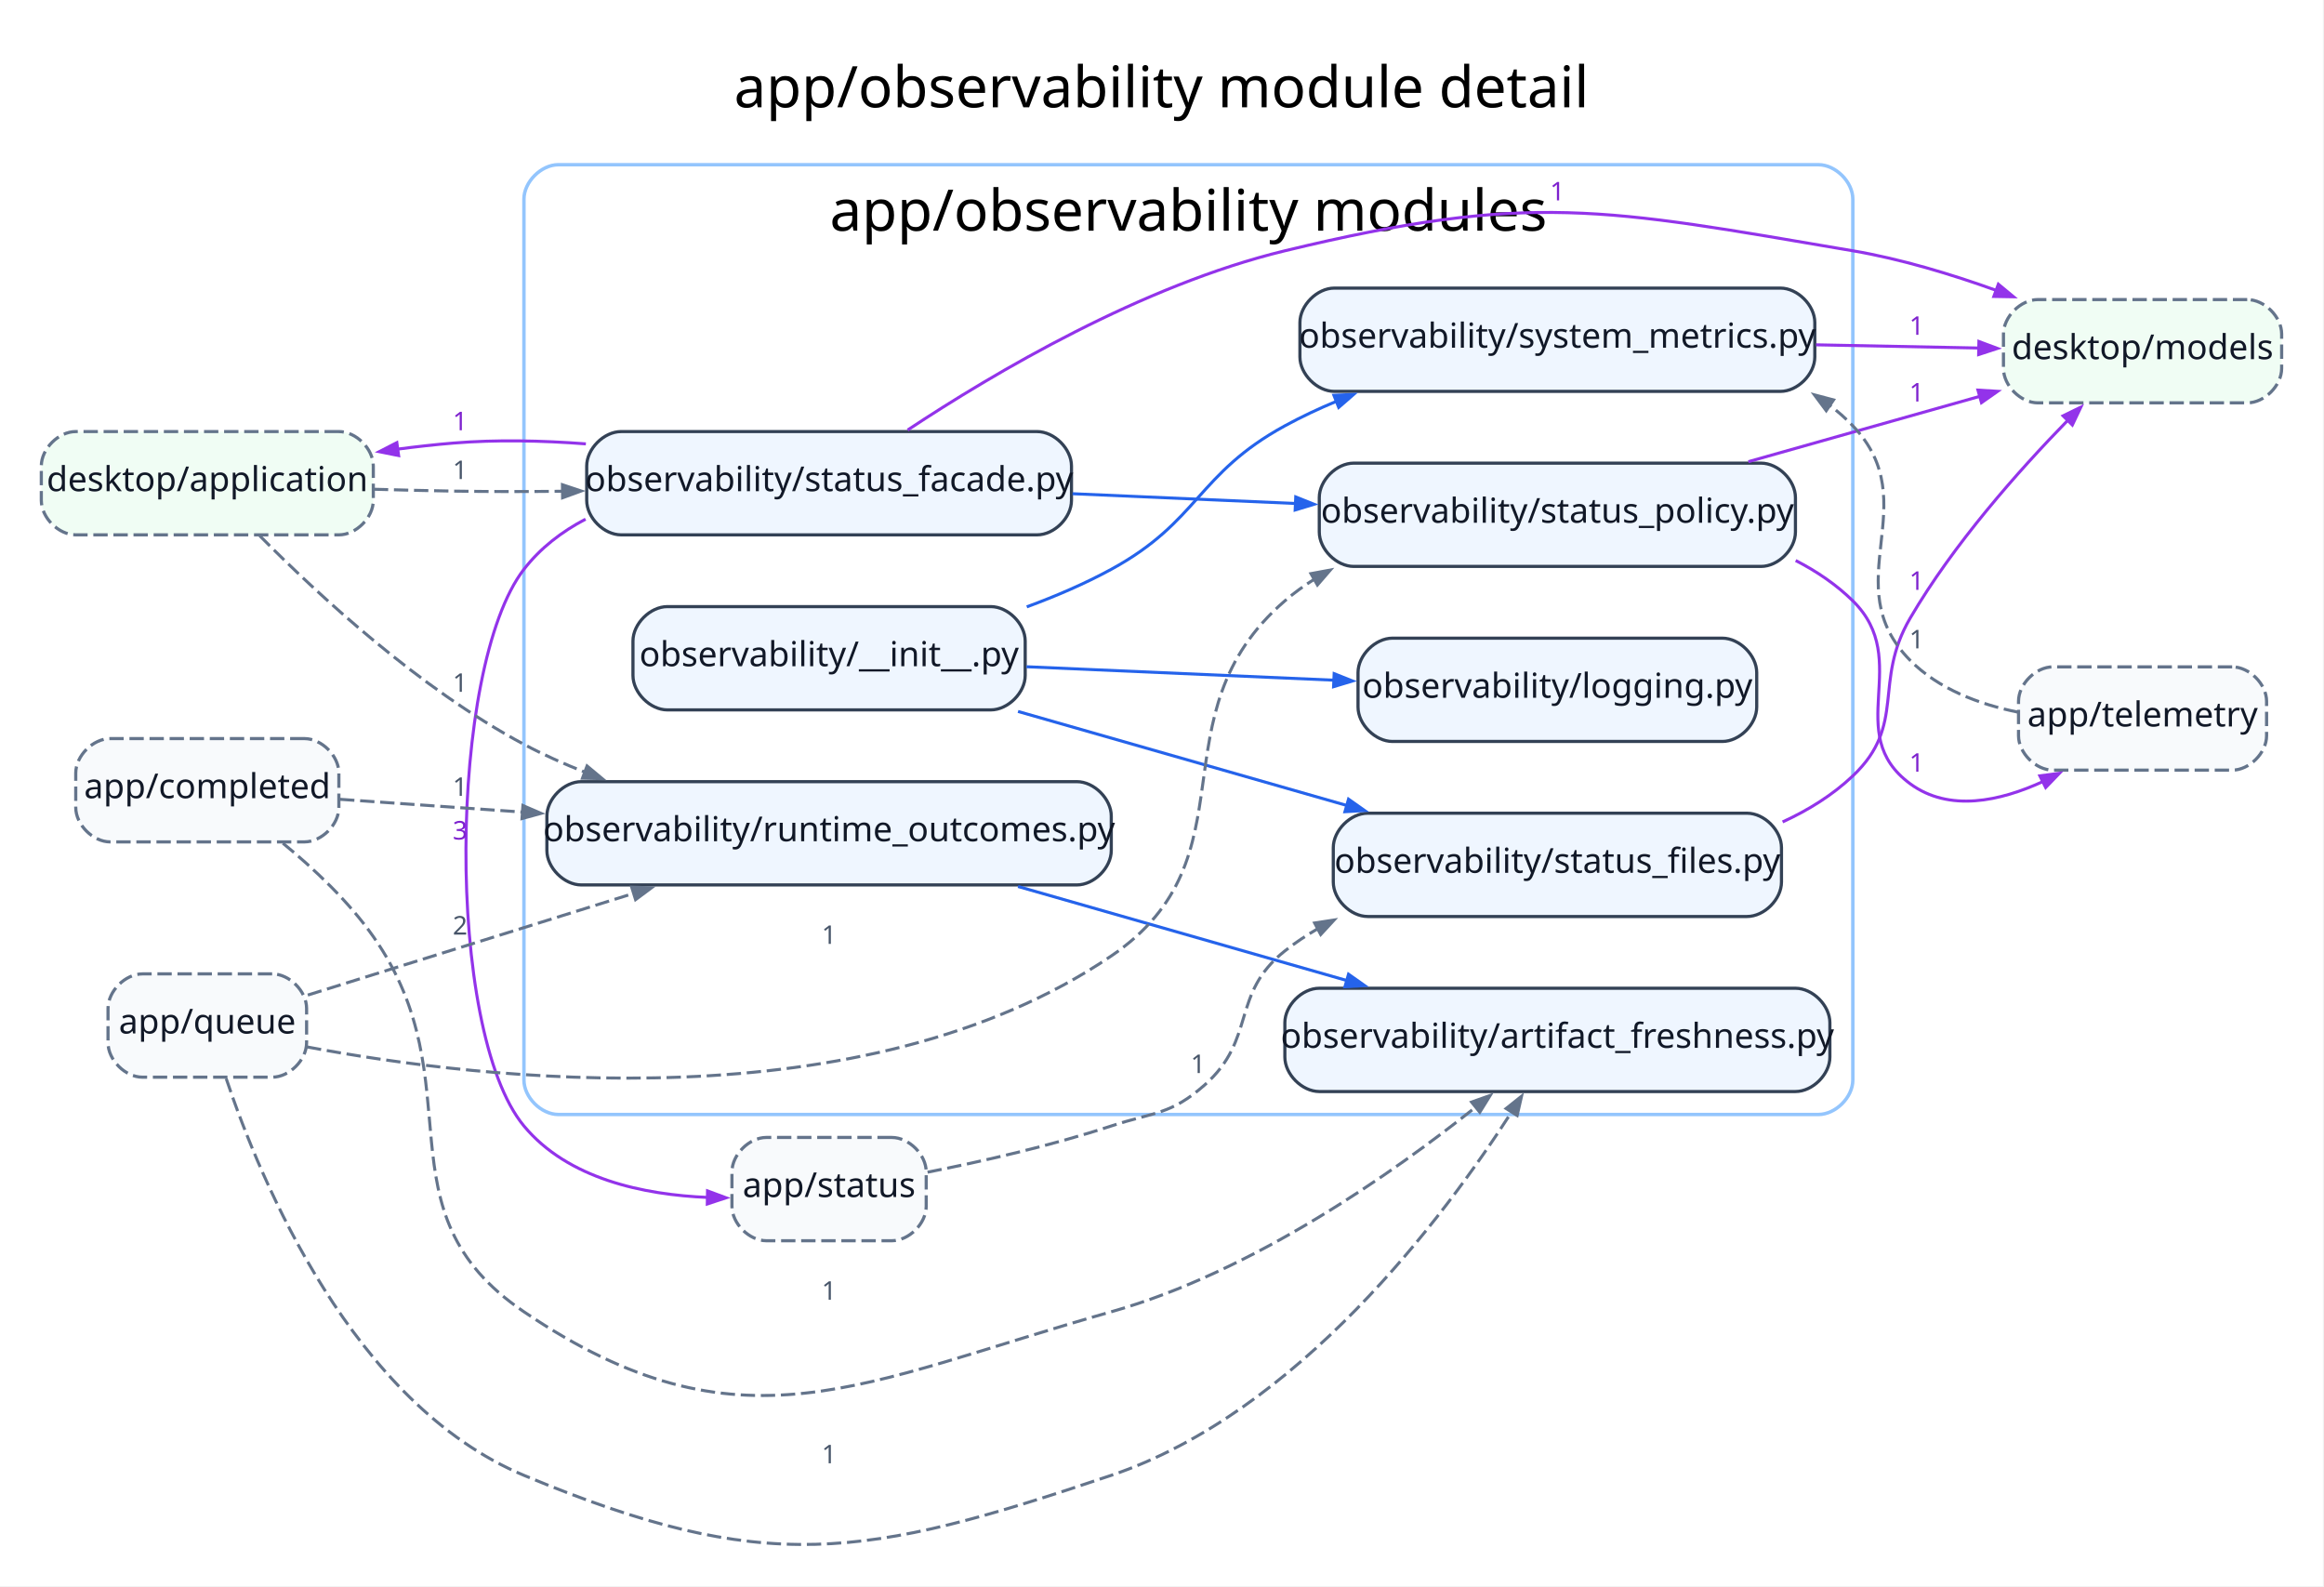
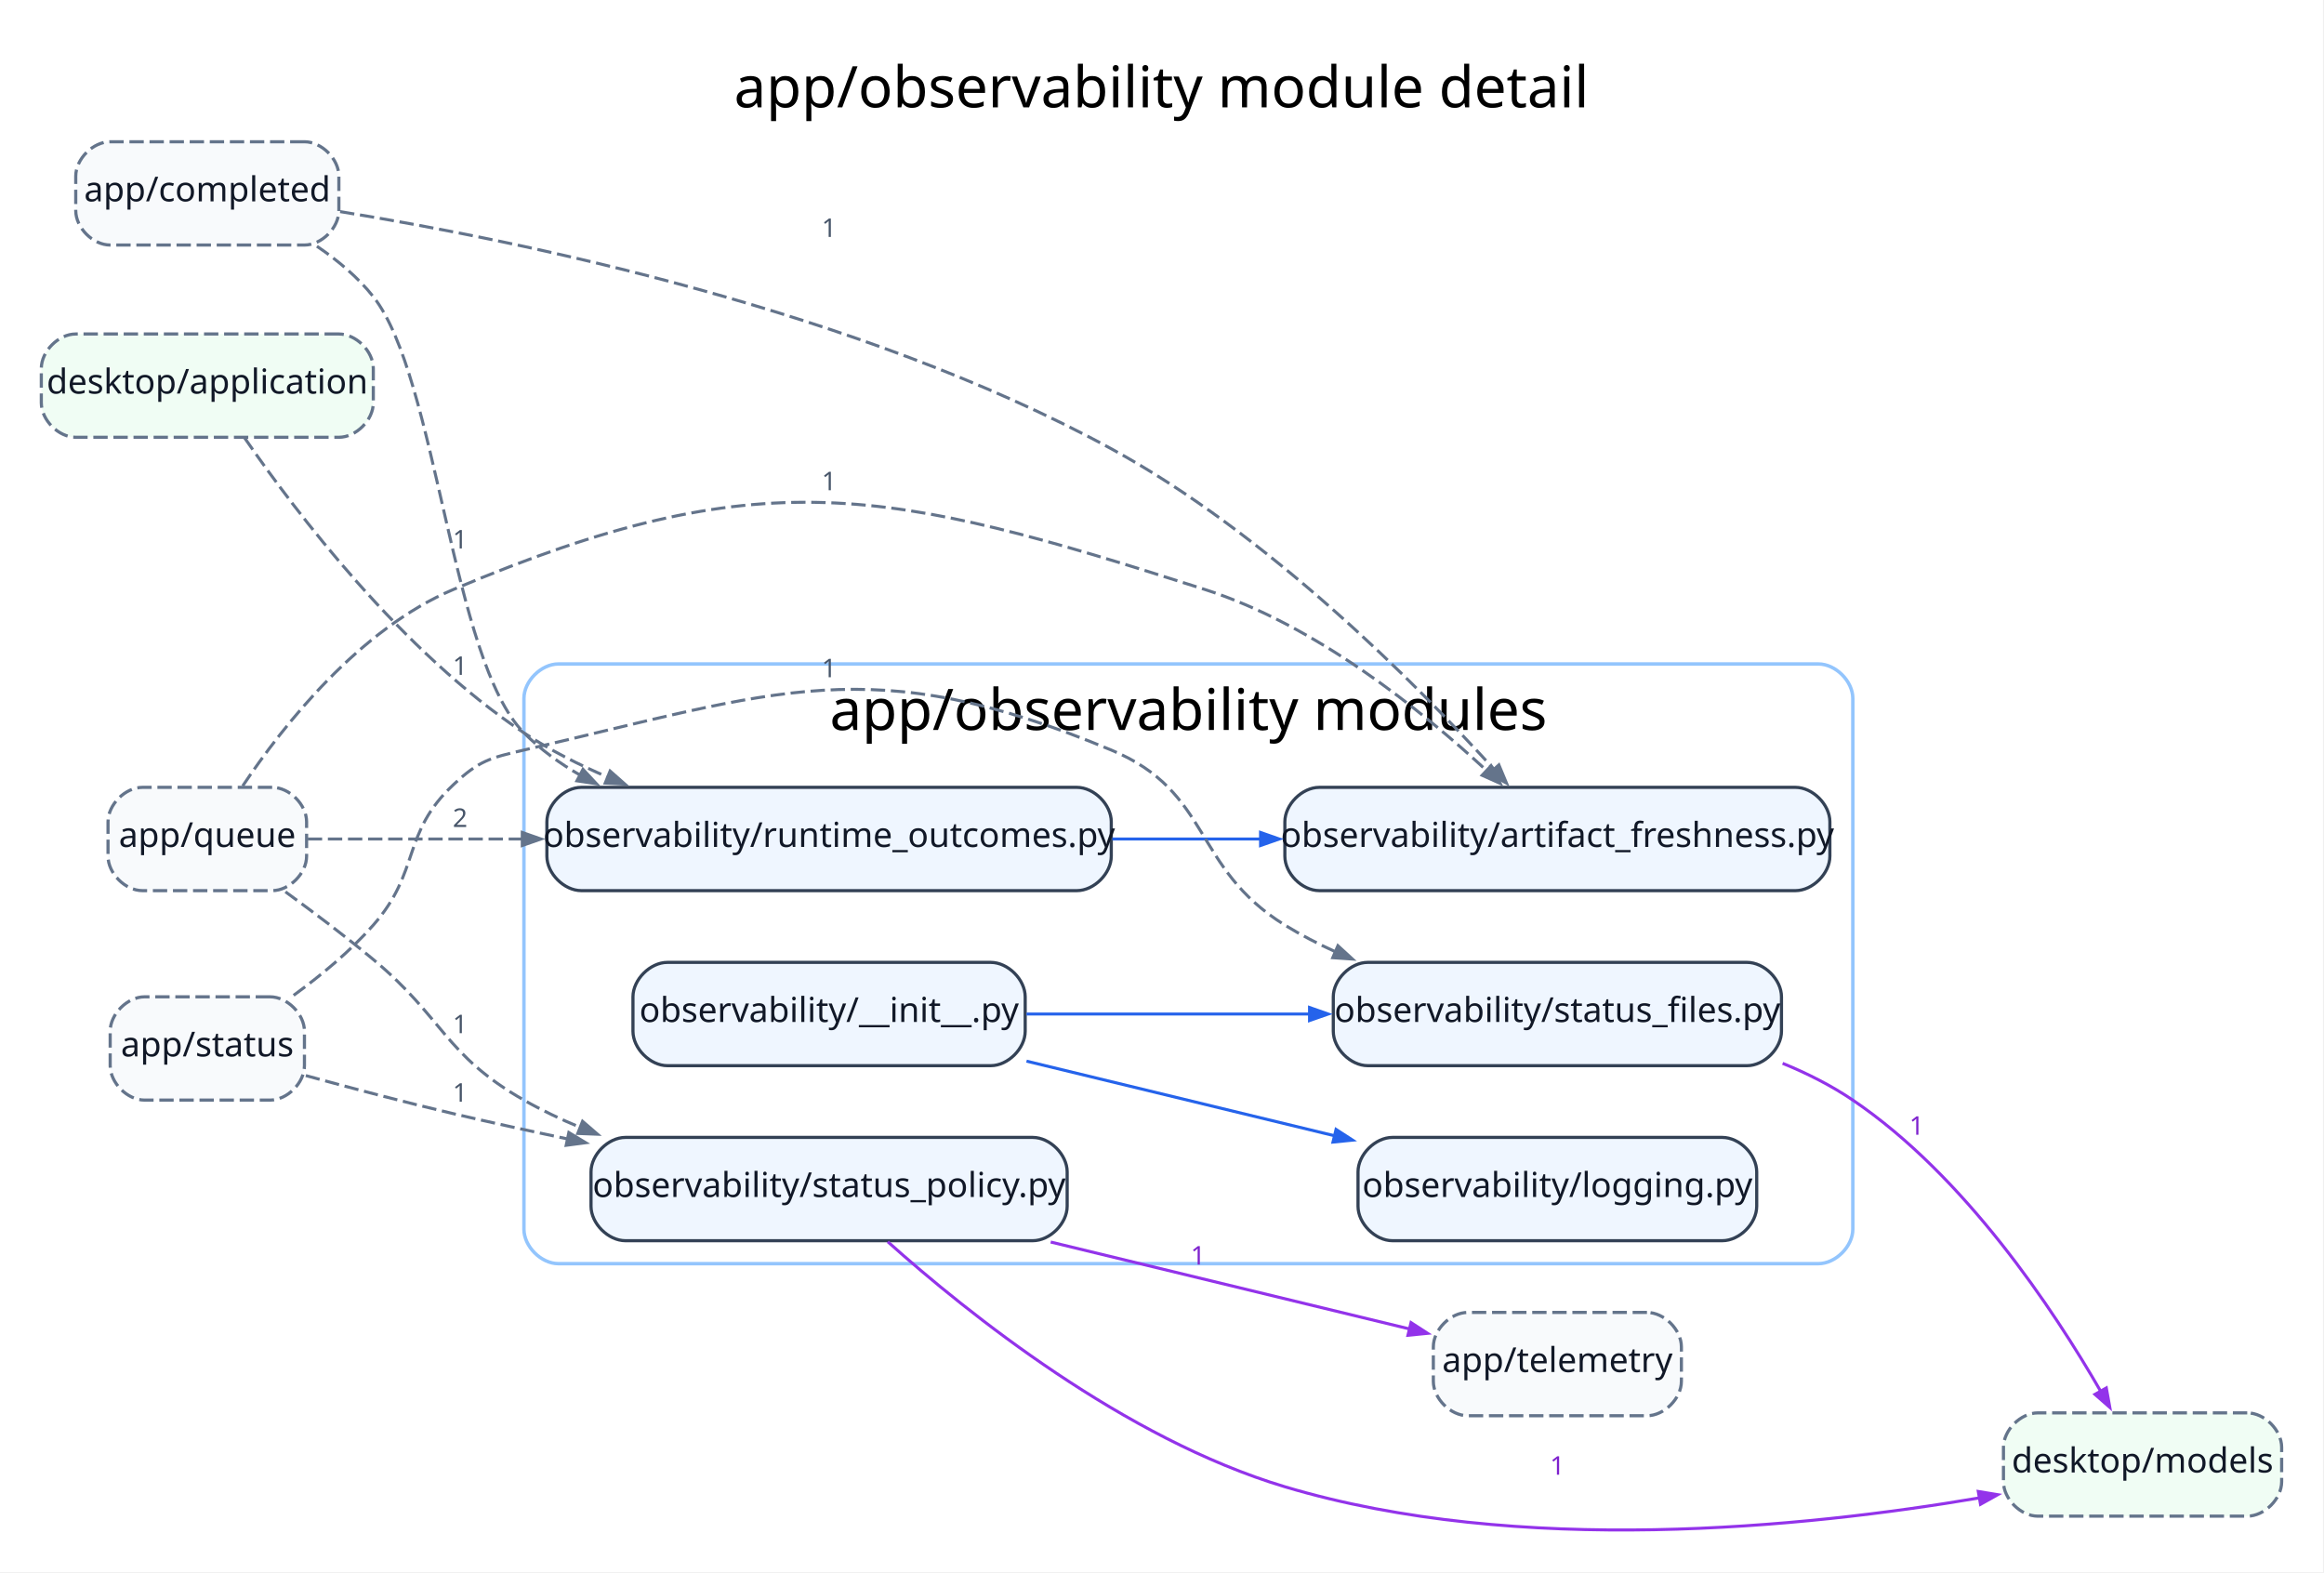
- <svg xmlns="http://www.w3.org/2000/svg" width="810pt" height="553pt" viewBox="0.00 0.00 810.00 553.00">
-   <g id="graph0" class="graph" transform="scale(1 1) rotate(0) translate(14.4 538.38)">
-     <polygon fill="white" stroke="none" points="-14.4,14.4 -14.4,-538.38 795.24,-538.38 795.24,14.4 -14.4,14.4" />
-     <text xml:space="preserve" text-anchor="middle" x="390.42" y="-500.98" font-family="Segoe UI" font-size="20.00">app/observability module detail</text>
+ <svg xmlns="http://www.w3.org/2000/svg" width="810pt" height="548pt" viewBox="0.00 0.00 810.00 548.00">
+   <g id="graph0" class="graph" transform="scale(1 1) rotate(0) translate(14.4 533.51)">
+     <polygon fill="white" stroke="none" points="-14.4,14.4 -14.4,-533.51 795.24,-533.51 795.24,14.4 -14.4,14.4" />
+     <text xml:space="preserve" text-anchor="middle" x="390.42" y="-496.11" font-family="Segoe UI" font-size="20.00">app/observability module detail</text>
    <g id="clust1" class="cluster">
-       <path fill="white" stroke="#93c5fd" stroke-width="1.2" d="M180.21,-149.98C180.21,-149.98 619.38,-149.98 619.38,-149.98 625.38,-149.98 631.38,-155.98 631.38,-161.98 631.38,-161.98 631.38,-468.98 631.38,-468.98 631.38,-474.98 625.38,-480.98 619.38,-480.98 619.38,-480.98 180.21,-480.98 180.21,-480.98 174.21,-480.98 168.21,-474.98 168.21,-468.98 168.21,-468.98 168.21,-161.98 168.21,-161.98 168.21,-155.98 174.21,-149.98 180.21,-149.98" />
-       <text xml:space="preserve" text-anchor="middle" x="399.8" y="-457.98" font-family="Segoe UI" font-size="20.00">app/observability modules</text>
+       <path fill="white" stroke="#93c5fd" stroke-width="1.2" d="M180.21,-93.11C180.21,-93.11 619.38,-93.11 619.38,-93.11 625.38,-93.11 631.38,-99.11 631.38,-105.11 631.38,-105.11 631.38,-290.11 631.38,-290.11 631.38,-296.11 625.38,-302.11 619.38,-302.11 619.38,-302.11 180.21,-302.11 180.21,-302.11 174.21,-302.11 168.21,-296.11 168.21,-290.11 168.21,-290.11 168.21,-105.11 168.21,-105.11 168.21,-99.11 174.21,-93.11 180.21,-93.11" />
+       <text xml:space="preserve" text-anchor="middle" x="399.8" y="-279.11" font-family="Segoe UI" font-size="20.00">app/observability modules</text>
    </g>
    <g id="node1" class="node">
-       <path fill="#eff6ff" stroke="#334155" stroke-width="1.1" d="M330.92,-326.98C330.92,-326.98 218.21,-326.98 218.21,-326.98 212.21,-326.98 206.21,-320.98 206.21,-314.98 206.21,-314.98 206.21,-302.98 206.21,-302.98 206.21,-296.98 212.21,-290.98 218.21,-290.98 218.21,-290.98 330.92,-290.98 330.92,-290.98 336.92,-290.98 342.92,-296.98 342.92,-302.98 342.92,-302.98 342.92,-314.98 342.92,-314.98 342.92,-320.98 336.92,-326.98 330.92,-326.98" />
-       <text xml:space="preserve" text-anchor="middle" x="274.57" y="-306.21" font-family="Segoe UI" font-size="12.00" fill="#111827">observability/__init__.py</text>
+       <path fill="#eff6ff" stroke="#334155" stroke-width="1.1" d="M330.92,-198.11C330.92,-198.11 218.21,-198.11 218.21,-198.11 212.21,-198.11 206.21,-192.11 206.21,-186.11 206.21,-186.11 206.21,-174.11 206.21,-174.11 206.21,-168.11 212.21,-162.11 218.21,-162.11 218.21,-162.11 330.92,-162.11 330.92,-162.11 336.92,-162.11 342.92,-168.11 342.92,-174.11 342.92,-174.11 342.92,-186.11 342.92,-186.11 342.92,-192.11 336.92,-198.11 330.92,-198.11" />
+       <text xml:space="preserve" text-anchor="middle" x="274.57" y="-177.34" font-family="Segoe UI" font-size="12.00" fill="#111827">observability/__init__.py</text>
    </g>
    <g id="node3" class="node">
-       <path fill="#eff6ff" stroke="#334155" stroke-width="1.1" d="M585.88,-315.98C585.88,-315.98 470.92,-315.98 470.92,-315.98 464.92,-315.98 458.92,-309.98 458.92,-303.98 458.92,-303.98 458.92,-291.98 458.92,-291.98 458.92,-285.98 464.92,-279.98 470.92,-279.98 470.92,-279.98 585.88,-279.98 585.88,-279.98 591.88,-279.98 597.88,-285.98 597.88,-291.98 597.88,-291.98 597.88,-303.98 597.88,-303.98 597.88,-309.98 591.88,-315.98 585.88,-315.98" />
-       <text xml:space="preserve" text-anchor="middle" x="528.4" y="-295.21" font-family="Segoe UI" font-size="12.00" fill="#111827">observability/logging.py</text>
+       <path fill="#eff6ff" stroke="#334155" stroke-width="1.1" d="M585.88,-137.11C585.88,-137.11 470.92,-137.11 470.92,-137.11 464.92,-137.11 458.92,-131.11 458.92,-125.11 458.92,-125.11 458.92,-113.11 458.92,-113.11 458.92,-107.11 464.92,-101.11 470.92,-101.11 470.92,-101.11 585.88,-101.11 585.88,-101.11 591.88,-101.11 597.88,-107.11 597.88,-113.11 597.88,-113.11 597.88,-125.11 597.88,-125.11 597.88,-131.11 591.88,-137.11 585.88,-137.11" />
+       <text xml:space="preserve" text-anchor="middle" x="528.4" y="-116.34" font-family="Segoe UI" font-size="12.00" fill="#111827">observability/logging.py</text>
    </g>
    <g id="edge1" class="edge">
-       <path fill="none" stroke="#2563eb" stroke-width="1.05" d="M343.38,-306.02C376.57,-304.57 416.64,-302.82 450.91,-301.32" />
-       <polygon fill="#2563eb" stroke="#2563eb" stroke-width="1.05" points="450.6,-303.61 457,-301.06 450.4,-299.07 450.6,-303.61" />
+       <path fill="none" stroke="#2563eb" stroke-width="1.05" d="M343.38,-163.69C376.57,-155.65 416.64,-145.94 450.91,-137.64" />
+       <polygon fill="#2563eb" stroke="#2563eb" stroke-width="1.05" points="451.26,-139.9 457.04,-136.16 450.19,-135.48 451.26,-139.9" />
+     </g>
+     <g id="node5" class="node">
+       <path fill="#eff6ff" stroke="#334155" stroke-width="1.1" d="M594.51,-198.11C594.51,-198.11 462.3,-198.11 462.3,-198.11 456.3,-198.11 450.3,-192.11 450.3,-186.11 450.3,-186.11 450.3,-174.11 450.3,-174.11 450.3,-168.11 456.3,-162.11 462.3,-162.11 462.3,-162.11 594.51,-162.11 594.51,-162.11 600.51,-162.11 606.51,-168.11 606.51,-174.11 606.51,-174.11 606.51,-186.11 606.51,-186.11 606.51,-192.11 600.51,-198.11 594.51,-198.11" />
+       <text xml:space="preserve" text-anchor="middle" x="528.4" y="-177.34" font-family="Segoe UI" font-size="12.00" fill="#111827">observability/status_files.py</text>
+     </g>
+     <g id="edge2" class="edge">
+       <path fill="none" stroke="#2563eb" stroke-width="1.05" d="M343.38,-180.11C373.74,-180.11 409.86,-180.11 442.02,-180.11" />
+       <polygon fill="#2563eb" stroke="#2563eb" stroke-width="1.05" points="442.02,-182.39 448.52,-180.11 442.02,-177.84 442.02,-182.39" />
+     </g>
+     <g id="node2" class="node">
+       <path fill="#eff6ff" stroke="#334155" stroke-width="1.1" d="M611.38,-259.11C611.38,-259.11 445.42,-259.11 445.42,-259.11 439.42,-259.11 433.42,-253.11 433.42,-247.11 433.42,-247.11 433.42,-235.11 433.42,-235.11 433.42,-229.11 439.42,-223.11 445.42,-223.11 445.42,-223.11 611.38,-223.11 611.38,-223.11 617.38,-223.11 623.38,-229.11 623.38,-235.11 623.38,-235.11 623.38,-247.11 623.38,-247.11 623.38,-253.11 617.38,-259.11 611.38,-259.11" />
+       <text xml:space="preserve" text-anchor="middle" x="528.4" y="-238.34" font-family="Segoe UI" font-size="12.00" fill="#111827">observability/artifact_freshness.py</text>
+     </g>
+     <g id="node4" class="node">
+       <path fill="#eff6ff" stroke="#334155" stroke-width="1.1" d="M360.92,-259.11C360.92,-259.11 188.21,-259.11 188.21,-259.11 182.21,-259.11 176.21,-253.11 176.21,-247.11 176.21,-247.11 176.21,-235.11 176.21,-235.11 176.21,-229.11 182.21,-223.11 188.21,-223.11 188.21,-223.11 360.92,-223.11 360.92,-223.11 366.92,-223.11 372.92,-229.11 372.92,-235.11 372.92,-235.11 372.92,-247.11 372.92,-247.11 372.92,-253.11 366.92,-259.11 360.92,-259.11" />
+       <text xml:space="preserve" text-anchor="middle" x="274.57" y="-238.34" font-family="Segoe UI" font-size="12.00" fill="#111827">observability/runtime_outcomes.py</text>
+     </g>
+     <g id="edge3" class="edge">
+       <path fill="none" stroke="#2563eb" stroke-width="1.05" d="M373.29,-241.11C390.32,-241.11 408.07,-241.11 425.21,-241.11" />
+       <polygon fill="#2563eb" stroke="#2563eb" stroke-width="1.05" points="424.95,-243.39 431.45,-241.11 424.95,-238.84 424.95,-243.39" />
+     </g>
+     <g id="node12" class="node">
+       <path fill="#f0fdf4" stroke="#64748b" stroke-width="1.1" stroke-dasharray="5,2" d="M768.84,-41.11C768.84,-41.11 695.88,-41.11 695.88,-41.11 689.88,-41.11 683.88,-35.11 683.88,-29.11 683.88,-29.11 683.88,-17.11 683.88,-17.11 683.88,-11.11 689.88,-5.11 695.88,-5.11 695.88,-5.11 768.84,-5.11 768.84,-5.11 774.84,-5.11 780.84,-11.11 780.84,-17.11 780.84,-17.11 780.84,-29.11 780.84,-29.11 780.84,-35.11 774.84,-41.11 768.84,-41.11" />
+       <text xml:space="preserve" text-anchor="middle" x="732.36" y="-20.34" font-family="Segoe UI" font-size="12.00" fill="#111827">desktop/models</text>
+     </g>
+     <g id="edge4" class="edge">
+       <path fill="none" stroke="#9333ea" stroke-width="1.05" d="M606.91,-162.93C615.53,-159.41 623.89,-155.18 631.38,-150.11 670.37,-123.73 701.2,-77.37 717.81,-48.56" />
+       <polygon fill="#9333ea" stroke="#9333ea" stroke-width="1.05" points="719.73,-49.8 720.95,-43.02 715.77,-47.56 719.73,-49.8" />
+       <text xml:space="preserve" text-anchor="middle" x="653.63" y="-138.04" font-family="Segoe UI" font-size="9.00" fill="#7e22ce">1</text>
    </g>
    <g id="node6" class="node">
-       <path fill="#eff6ff" stroke="#334155" stroke-width="1.1" d="M594.51,-254.98C594.51,-254.98 462.3,-254.98 462.3,-254.98 456.3,-254.98 450.3,-248.98 450.3,-242.98 450.3,-242.98 450.3,-230.98 450.3,-230.98 450.3,-224.98 456.3,-218.98 462.3,-218.98 462.3,-218.98 594.51,-218.98 594.51,-218.98 600.51,-218.98 606.51,-224.98 606.51,-230.98 606.51,-230.98 606.51,-242.98 606.51,-242.98 606.51,-248.98 600.51,-254.98 594.51,-254.98" />
-       <text xml:space="preserve" text-anchor="middle" x="528.4" y="-234.21" font-family="Segoe UI" font-size="12.00" fill="#111827">observability/status_files.py</text>
+       <path fill="#eff6ff" stroke="#334155" stroke-width="1.1" d="M345.55,-137.11C345.55,-137.11 203.59,-137.11 203.59,-137.11 197.59,-137.11 191.59,-131.11 191.59,-125.11 191.59,-125.11 191.59,-113.11 191.59,-113.11 191.59,-107.11 197.59,-101.11 203.59,-101.11 203.59,-101.11 345.55,-101.11 345.55,-101.11 351.55,-101.11 357.55,-107.11 357.55,-113.11 357.55,-113.11 357.55,-125.11 357.55,-125.11 357.55,-131.11 351.55,-137.11 345.55,-137.11" />
+       <text xml:space="preserve" text-anchor="middle" x="274.57" y="-116.34" font-family="Segoe UI" font-size="12.00" fill="#111827">observability/status_policy.py</text>
    </g>
-     <g id="edge2" class="edge">
-       <path fill="none" stroke="#2563eb" stroke-width="1.05" d="M340.42,-290.44C375.52,-280.4 418.98,-267.98 455.16,-257.63" />
-       <polygon fill="#2563eb" stroke="#2563eb" stroke-width="1.05" points="455.61,-259.87 461.24,-255.9 454.36,-255.5 455.61,-259.87" />
+     <g id="node10" class="node">
+       <path fill="#f8fafc" stroke="#64748b" stroke-width="1.1" stroke-dasharray="5,2" d="M559.63,-76.11C559.63,-76.11 497.17,-76.11 497.17,-76.11 491.17,-76.11 485.17,-70.11 485.17,-64.11 485.17,-64.11 485.17,-52.11 485.17,-52.11 485.17,-46.11 491.17,-40.11 497.17,-40.11 497.17,-40.11 559.63,-40.11 559.63,-40.11 565.63,-40.11 571.63,-46.11 571.63,-52.11 571.63,-52.11 571.63,-64.11 571.63,-64.11 571.63,-70.11 565.63,-76.11 559.63,-76.11" />
+       <text xml:space="preserve" text-anchor="middle" x="528.4" y="-55.34" font-family="Segoe UI" font-size="12.00" fill="#111827">app/telemetry</text>
+     </g>
+     <g id="edge5" class="edge">
+       <path fill="none" stroke="#9333ea" stroke-width="1.05" d="M351.81,-100.65C392.49,-90.79 441.41,-78.94 477.27,-70.26" />
+       <polygon fill="#9333ea" stroke="#9333ea" stroke-width="1.05" points="477.39,-72.57 483.17,-68.83 476.32,-68.15 477.39,-72.57" />
+       <text xml:space="preserve" text-anchor="middle" x="403.17" y="-92.81" font-family="Segoe UI" font-size="9.00" fill="#7e22ce">1</text>
+     </g>
+     <g id="edge6" class="edge">
+       <path fill="none" stroke="#9333ea" stroke-width="1.05" d="M295.02,-100.75C323.02,-75.72 377.5,-32.1 433.42,-15.36 514.9,9.02 614.58,-1.11 675.49,-11.48" />
+       <polygon fill="#9333ea" stroke="#9333ea" stroke-width="1.05" points="675.1,-13.72 681.89,-12.6 675.88,-9.24 675.1,-13.72" />
+       <text xml:space="preserve" text-anchor="middle" x="528.4" y="-19.56" font-family="Segoe UI" font-size="9.00" fill="#7e22ce">1</text>
+     </g>
+     <g id="node7" class="node">
+       <path fill="#f8fafc" stroke="#64748b" stroke-width="1.1" stroke-dasharray="5,2" d="M91.71,-484.11C91.71,-484.11 24,-484.11 24,-484.11 18,-484.11 12,-478.11 12,-472.11 12,-472.11 12,-460.11 12,-460.11 12,-454.11 18,-448.11 24,-448.11 24,-448.11 91.71,-448.11 91.71,-448.11 97.71,-448.11 103.71,-454.11 103.71,-460.11 103.71,-460.11 103.71,-472.11 103.71,-472.11 103.71,-478.11 97.71,-484.11 91.71,-484.11" />
+       <text xml:space="preserve" text-anchor="middle" x="57.86" y="-463.34" font-family="Segoe UI" font-size="12.00" fill="#111827">app/completed</text>
+     </g>
+     <g id="edge7" class="edge">
+       <path fill="none" stroke="#64748b" stroke-width="1.05" stroke-dasharray="5,2" d="M104.15,-459.76C167.44,-449.49 284.47,-425.32 372.92,-377.11 427.34,-347.46 478.92,-295.56 506.54,-265.17" />
+       <polygon fill="#64748b" stroke="#64748b" stroke-width="1.05" points="508.02,-266.93 510.67,-260.58 504.64,-263.89 508.02,-266.93" />
+       <text xml:space="preserve" text-anchor="middle" x="274.57" y="-450.93" font-family="Segoe UI" font-size="9.00" fill="#475569">1</text>
+     </g>
+     <g id="edge8" class="edge">
+       <path fill="none" stroke="#64748b" stroke-width="1.05" stroke-dasharray="5,2" d="M96.07,-447.68C103.33,-442.76 110.35,-436.89 115.71,-430.11 137.89,-402.09 143.01,-303.45 168.21,-278.11 174.02,-272.27 180.8,-267.35 188.08,-263.21" />
+       <polygon fill="#64748b" stroke="#64748b" stroke-width="1.05" points="188.79,-265.4 193.48,-260.36 186.67,-261.38 188.79,-265.4" />
+       <text xml:space="preserve" text-anchor="middle" x="145.96" y="-342.37" font-family="Segoe UI" font-size="9.00" fill="#475569">1</text>
    </g>
    <g id="node8" class="node">
-       <path fill="#eff6ff" stroke="#334155" stroke-width="1.1" d="M606.13,-437.98C606.13,-437.98 450.67,-437.98 450.67,-437.98 444.67,-437.98 438.67,-431.98 438.67,-425.98 438.67,-425.98 438.67,-413.98 438.67,-413.98 438.67,-407.98 444.67,-401.98 450.67,-401.98 450.67,-401.98 606.13,-401.98 606.13,-401.98 612.13,-401.98 618.13,-407.98 618.13,-413.98 618.13,-413.98 618.13,-425.98 618.13,-425.98 618.13,-431.98 612.13,-437.98 606.13,-437.98" />
-       <text xml:space="preserve" text-anchor="middle" x="528.4" y="-417.21" font-family="Segoe UI" font-size="12.00" fill="#111827">observability/system_metrics.py</text>
+       <path fill="#f8fafc" stroke="#64748b" stroke-width="1.1" stroke-dasharray="5,2" d="M80.46,-259.11C80.46,-259.11 35.25,-259.11 35.25,-259.11 29.25,-259.11 23.25,-253.11 23.25,-247.11 23.25,-247.11 23.25,-235.11 23.25,-235.11 23.25,-229.11 29.25,-223.11 35.25,-223.11 35.25,-223.11 80.46,-223.11 80.46,-223.11 86.46,-223.11 92.46,-229.11 92.46,-235.11 92.46,-235.11 92.46,-247.11 92.46,-247.11 92.46,-253.11 86.46,-259.11 80.46,-259.11" />
+       <text xml:space="preserve" text-anchor="middle" x="57.86" y="-238.34" font-family="Segoe UI" font-size="12.00" fill="#111827">app/queue</text>
    </g>
-     <g id="edge3" class="edge">
-       <path fill="none" stroke="#2563eb" stroke-width="1.05" d="M343.47,-326.89C353.61,-330.62 363.73,-334.97 372.92,-339.98 403.54,-356.69 402.8,-373.26 433.42,-389.98 439.15,-393.11 445.25,-395.97 451.49,-398.57" />
-       <polygon fill="#2563eb" stroke="#2563eb" stroke-width="1.05" points="450.51,-400.63 457.39,-400.92 452.19,-396.4 450.51,-400.63" />
+     <g id="edge9" class="edge">
+       <path fill="none" stroke="#64748b" stroke-width="1.05" stroke-dasharray="5,2" d="M70.21,-259.63C84.4,-280.79 110.85,-314.26 143.71,-328.11 250.89,-373.3 294.64,-363.57 405.42,-328.11 444.08,-315.74 480.93,-286.12 503.82,-264.88" />
+       <polygon fill="#64748b" stroke="#64748b" stroke-width="1.05" points="505.29,-266.62 508.45,-260.5 502.17,-263.31 505.29,-266.62" />
+       <text xml:space="preserve" text-anchor="middle" x="274.57" y="-362.66" font-family="Segoe UI" font-size="9.00" fill="#475569">1</text>
    </g>
-     <g id="node2" class="node">
-       <path fill="#eff6ff" stroke="#334155" stroke-width="1.1" d="M611.38,-193.98C611.38,-193.98 445.42,-193.98 445.42,-193.98 439.42,-193.98 433.42,-187.98 433.42,-181.98 433.42,-181.98 433.42,-169.98 433.42,-169.98 433.42,-163.98 439.42,-157.98 445.42,-157.98 445.42,-157.98 611.38,-157.98 611.38,-157.98 617.38,-157.98 623.38,-163.98 623.38,-169.98 623.38,-169.98 623.38,-181.98 623.38,-181.98 623.38,-187.98 617.38,-193.98 611.38,-193.98" />
-       <text xml:space="preserve" text-anchor="middle" x="528.4" y="-173.21" font-family="Segoe UI" font-size="12.00" fill="#111827">observability/artifact_freshness.py</text>
+     <g id="edge10" class="edge">
+       <path fill="none" stroke="#64748b" stroke-width="1.05" stroke-dasharray="5,2" d="M92.88,-241.11C113.32,-241.11 140.57,-241.11 167.69,-241.11" />
+       <polygon fill="#64748b" stroke="#64748b" stroke-width="1.05" points="167.63,-243.39 174.13,-241.11 167.63,-238.84 167.63,-243.39" />
+       <text xml:space="preserve" text-anchor="middle" x="145.96" y="-245.31" font-family="Segoe UI" font-size="9.00" fill="#475569">2</text>
    </g>
-     <g id="node4" class="node">
-       <path fill="#eff6ff" stroke="#334155" stroke-width="1.1" d="M360.92,-265.98C360.92,-265.98 188.21,-265.98 188.21,-265.98 182.21,-265.98 176.21,-259.98 176.21,-253.98 176.21,-253.98 176.21,-241.98 176.21,-241.98 176.21,-235.98 182.21,-229.98 188.21,-229.98 188.21,-229.98 360.92,-229.98 360.92,-229.98 366.92,-229.98 372.92,-235.98 372.92,-241.98 372.92,-241.98 372.92,-253.98 372.92,-253.98 372.92,-259.98 366.92,-265.98 360.92,-265.98" />
-       <text xml:space="preserve" text-anchor="middle" x="274.57" y="-245.21" font-family="Segoe UI" font-size="12.00" fill="#111827">observability/runtime_outcomes.py</text>
+     <g id="edge11" class="edge">
+       <path fill="none" stroke="#64748b" stroke-width="1.05" stroke-dasharray="5,2" d="M85.09,-222.7C94.89,-215.57 105.99,-207.2 115.71,-199.11 140.25,-178.71 140.49,-165.93 168.21,-150.11 174.41,-146.58 181.05,-143.41 187.88,-140.58" />
+       <polygon fill="#64748b" stroke="#64748b" stroke-width="1.05" points="188.64,-142.72 193.86,-138.22 186.97,-138.49 188.64,-142.72" />
+       <text xml:space="preserve" text-anchor="middle" x="145.96" y="-173.43" font-family="Segoe UI" font-size="9.00" fill="#475569">1</text>
    </g>
-     <g id="edge4" class="edge">
-       <path fill="none" stroke="#2563eb" stroke-width="1.05" d="M340.42,-229.44C375.52,-219.4 418.98,-206.98 455.16,-196.63" />
-       <polygon fill="#2563eb" stroke="#2563eb" stroke-width="1.05" points="455.61,-198.87 461.24,-194.9 454.36,-194.5 455.61,-198.87" />
+     <g id="node9" class="node">
+       <path fill="#f8fafc" stroke="#64748b" stroke-width="1.1" stroke-dasharray="5,2" d="M79.71,-186.11C79.71,-186.11 36,-186.11 36,-186.11 30,-186.11 24,-180.11 24,-174.11 24,-174.11 24,-162.11 24,-162.11 24,-156.11 30,-150.11 36,-150.11 36,-150.11 79.71,-150.11 79.71,-150.11 85.71,-150.11 91.71,-156.11 91.71,-162.11 91.71,-162.11 91.71,-174.11 91.71,-174.11 91.71,-180.11 85.71,-186.11 79.71,-186.11" />
+       <text xml:space="preserve" text-anchor="middle" x="57.86" y="-165.34" font-family="Segoe UI" font-size="12.00" fill="#111827">app/status</text>
    </g>
-     <g id="node5" class="node">
-       <path fill="#eff6ff" stroke="#334155" stroke-width="1.1" d="M347.05,-387.98C347.05,-387.98 202.09,-387.98 202.09,-387.98 196.09,-387.98 190.09,-381.98 190.09,-375.98 190.09,-375.98 190.09,-363.98 190.09,-363.98 190.09,-357.98 196.09,-351.98 202.09,-351.98 202.09,-351.98 347.05,-351.98 347.05,-351.98 353.05,-351.98 359.05,-357.98 359.05,-363.98 359.05,-363.98 359.05,-375.98 359.05,-375.98 359.05,-381.98 353.05,-387.98 347.05,-387.98" />
-       <text xml:space="preserve" text-anchor="middle" x="274.57" y="-367.21" font-family="Segoe UI" font-size="12.00" fill="#111827">observability/status_facade.py</text>
+     <g id="edge12" class="edge">
+       <path fill="none" stroke="#64748b" stroke-width="1.05" stroke-dasharray="5,2" d="M87.94,-186.63C97.49,-193.57 107.7,-202.01 115.71,-211.11 132.27,-229.95 125.42,-242.95 143.71,-260.11 152.55,-268.41 156.4,-269.38 168.21,-272.11 256.84,-292.65 288.94,-307.1 372.92,-272.11 408.17,-257.43 400.95,-231.21 433.42,-211.11 438.99,-207.67 444.98,-204.57 451.14,-201.77" />
+       <polygon fill="#64748b" stroke="#64748b" stroke-width="1.05" points="451.91,-203.92 456.98,-199.27 450.11,-199.74 451.91,-203.92" />
+       <text xml:space="preserve" text-anchor="middle" x="274.57" y="-297.48" font-family="Segoe UI" font-size="9.00" fill="#475569">1</text>
    </g>
-     <g id="node7" class="node">
-       <path fill="#eff6ff" stroke="#334155" stroke-width="1.1" d="M599.38,-376.98C599.38,-376.98 457.42,-376.98 457.42,-376.98 451.42,-376.98 445.42,-370.98 445.42,-364.98 445.42,-364.98 445.42,-352.98 445.42,-352.98 445.42,-346.98 451.42,-340.98 457.42,-340.98 457.42,-340.98 599.38,-340.98 599.38,-340.98 605.38,-340.98 611.38,-346.98 611.38,-352.98 611.38,-352.98 611.38,-364.98 611.38,-364.98 611.38,-370.98 605.38,-376.98 599.38,-376.98" />
-       <text xml:space="preserve" text-anchor="middle" x="528.4" y="-356.21" font-family="Segoe UI" font-size="12.00" fill="#111827">observability/status_policy.py</text>
-     </g>
-     <g id="edge5" class="edge">
-       <path fill="none" stroke="#2563eb" stroke-width="1.05" d="M359.42,-366.32C384.45,-365.22 411.98,-364.02 437.38,-362.91" />
-       <polygon fill="#2563eb" stroke="#2563eb" stroke-width="1.05" points="437.21,-365.2 443.61,-362.64 437.01,-360.65 437.21,-365.2" />
+     <g id="edge13" class="edge">
+       <path fill="none" stroke="#64748b" stroke-width="1.05" stroke-dasharray="5,2" d="M92.18,-158.66C107.78,-154.37 126.63,-149.38 143.71,-145.36 156.53,-142.35 170.11,-139.38 183.48,-136.57" />
+       <polygon fill="#64748b" stroke="#64748b" stroke-width="1.05" points="183.86,-138.81 189.75,-135.26 182.93,-134.36 183.86,-138.81" />
+       <text xml:space="preserve" text-anchor="middle" x="145.96" y="-149.56" font-family="Segoe UI" font-size="9.00" fill="#475569">1</text>
    </g>
    <g id="node11" class="node">
-       <path fill="#f8fafc" stroke="#64748b" stroke-width="1.1" stroke-dasharray="5,2" d="M296.42,-141.98C296.42,-141.98 252.71,-141.98 252.71,-141.98 246.71,-141.98 240.71,-135.98 240.71,-129.98 240.71,-129.98 240.71,-117.98 240.71,-117.98 240.71,-111.98 246.71,-105.98 252.71,-105.98 252.71,-105.98 296.42,-105.98 296.42,-105.98 302.42,-105.98 308.42,-111.98 308.42,-117.98 308.42,-117.98 308.42,-129.98 308.42,-129.98 308.42,-135.98 302.42,-141.98 296.42,-141.98" />
-       <text xml:space="preserve" text-anchor="middle" x="274.57" y="-121.21" font-family="Segoe UI" font-size="12.00" fill="#111827">app/status</text>
-     </g>
-     <g id="edge6" class="edge">
-       <path fill="none" stroke="#9333ea" stroke-width="1.05" d="M189.68,-357.45C181.4,-353.11 173.96,-347.42 168.21,-339.98 141.84,-305.87 140.69,-179.16 168.21,-145.98 183.5,-127.55 209.8,-121.99 232.42,-121.07" />
-       <polygon fill="#9333ea" stroke="#9333ea" stroke-width="1.05" points="232.2,-123.35 238.66,-120.95 232.12,-118.8 232.2,-123.35" />
-       <text xml:space="preserve" text-anchor="middle" x="145.96" y="-245.81" font-family="Segoe UI" font-size="9.00" fill="#7e22ce">3</text>
-     </g>
-     <g id="node13" class="node">
-       <path fill="#f0fdf4" stroke="#64748b" stroke-width="1.1" stroke-dasharray="5,2" d="M103.71,-387.98C103.71,-387.98 12,-387.98 12,-387.98 6,-387.98 0,-381.98 0,-375.98 0,-375.98 0,-363.98 0,-363.98 0,-357.98 6,-351.98 12,-351.98 12,-351.98 103.71,-351.98 103.71,-351.98 109.71,-351.98 115.71,-357.98 115.71,-363.98 115.71,-363.98 115.71,-375.98 115.71,-375.98 115.71,-381.98 109.71,-387.98 103.71,-387.98" />
-       <text xml:space="preserve" text-anchor="middle" x="57.86" y="-367.21" font-family="Segoe UI" font-size="12.00" fill="#111827">desktop/application</text>
-     </g>
-     <g id="edge7" class="edge">
-       <path fill="none" stroke="#9333ea" stroke-width="1.05" d="M189.8,-383.69C174.48,-384.86 158.63,-385.2 143.71,-383.98 137.29,-383.45 130.63,-382.71 123.98,-381.83" />
-       <polygon fill="#9333ea" stroke="#9333ea" stroke-width="1.05" points="124.54,-379.61 117.78,-380.97 123.91,-384.12 124.54,-379.61" />
-       <text xml:space="preserve" text-anchor="middle" x="145.96" y="-388.44" font-family="Segoe UI" font-size="9.00" fill="#7e22ce">1</text>
-     </g>
-     <g id="node14" class="node">
-       <path fill="#f0fdf4" stroke="#64748b" stroke-width="1.1" stroke-dasharray="5,2" d="M768.84,-433.98C768.84,-433.98 695.88,-433.98 695.88,-433.98 689.88,-433.98 683.88,-427.98 683.88,-421.98 683.88,-421.98 683.88,-409.98 683.88,-409.98 683.88,-403.98 689.88,-397.98 695.88,-397.98 695.88,-397.98 768.84,-397.98 768.84,-397.98 774.84,-397.98 780.84,-403.98 780.84,-409.98 780.84,-409.98 780.84,-421.98 780.84,-421.98 780.84,-427.98 774.84,-433.98 768.84,-433.98" />
-       <text xml:space="preserve" text-anchor="middle" x="732.36" y="-413.21" font-family="Segoe UI" font-size="12.00" fill="#111827">desktop/models</text>
-     </g>
-     <g id="edge8" class="edge">
-       <path fill="none" stroke="#9333ea" stroke-width="1.05" d="M301.95,-388.52C332.1,-408.48 383.72,-438.97 433.42,-450.98 518.94,-471.64 544.64,-465.72 631.38,-450.98 648.05,-448.15 665.65,-442.83 681.35,-437.19" />
-       <polygon fill="#9333ea" stroke="#9333ea" stroke-width="1.05" points="682.1,-439.34 687.4,-434.95 680.52,-435.07 682.1,-439.34" />
-       <text xml:space="preserve" text-anchor="middle" x="528.4" y="-468.55" font-family="Segoe UI" font-size="9.00" fill="#7e22ce">1</text>
-     </g>
-     <g id="edge9" class="edge">
-       <path fill="none" stroke="#9333ea" stroke-width="1.05" d="M606.9,-251.94C615.88,-256.05 624.33,-261.3 631.38,-267.98 650.26,-285.87 638.24,-300.53 651.38,-322.98 666.46,-348.74 689,-374.17 706.31,-391.91" />
-       <polygon fill="#9333ea" stroke="#9333ea" stroke-width="1.05" points="704.66,-393.47 710.85,-396.49 707.89,-390.27 704.66,-393.47" />
-       <text xml:space="preserve" text-anchor="middle" x="653.63" y="-332.82" font-family="Segoe UI" font-size="9.00" fill="#7e22ce">1</text>
-     </g>
-     <g id="node12" class="node">
-       <path fill="#f8fafc" stroke="#64748b" stroke-width="1.1" stroke-dasharray="5,2" d="M763.59,-305.98C763.59,-305.98 701.13,-305.98 701.13,-305.98 695.13,-305.98 689.13,-299.98 689.13,-293.98 689.13,-293.98 689.13,-281.98 689.13,-281.98 689.13,-275.98 695.13,-269.98 701.13,-269.98 701.13,-269.98 763.59,-269.98 763.59,-269.98 769.59,-269.98 775.59,-275.98 775.59,-281.98 775.59,-281.98 775.59,-293.98 775.59,-293.98 775.59,-299.98 769.59,-305.98 763.59,-305.98" />
-       <text xml:space="preserve" text-anchor="middle" x="732.36" y="-285.21" font-family="Segoe UI" font-size="12.00" fill="#111827">app/telemetry</text>
-     </g>
-     <g id="edge10" class="edge">
-       <path fill="none" stroke="#9333ea" stroke-width="1.05" d="M611.46,-343.04C618.77,-339.29 625.59,-334.67 631.38,-328.98 652.56,-308.17 627.45,-282.81 651.38,-265.23 664.9,-255.3 682.63,-259.07 697.95,-266.15" />
-       <polygon fill="#9333ea" stroke="#9333ea" stroke-width="1.05" points="696.56,-268 703.38,-268.89 698.6,-263.93 696.56,-268" />
-       <text xml:space="preserve" text-anchor="middle" x="653.63" y="-269.43" font-family="Segoe UI" font-size="9.00" fill="#7e22ce">1</text>
-     </g>
-     <g id="edge11" class="edge">
-       <path fill="none" stroke="#9333ea" stroke-width="1.05" d="M594.97,-377.49C621.07,-384.85 650.77,-393.24 675.79,-400.3" />
-       <polygon fill="#9333ea" stroke="#9333ea" stroke-width="1.05" points="674.99,-402.43 681.86,-402.01 676.22,-398.05 674.99,-402.43" />
-       <text xml:space="preserve" text-anchor="middle" x="653.63" y="-398.46" font-family="Segoe UI" font-size="9.00" fill="#7e22ce">1</text>
-     </g>
-     <g id="edge12" class="edge">
-       <path fill="none" stroke="#9333ea" stroke-width="1.05" d="M618.57,-418.21C637.91,-417.83 657.83,-417.44 675.44,-417.09" />
-       <polygon fill="#9333ea" stroke="#9333ea" stroke-width="1.05" points="675.32,-419.37 681.78,-416.96 675.23,-414.82 675.32,-419.37" />
-       <text xml:space="preserve" text-anchor="middle" x="653.63" y="-421.7" font-family="Segoe UI" font-size="9.00" fill="#7e22ce">1</text>
-     </g>
-     <g id="node9" class="node">
-       <path fill="#f8fafc" stroke="#64748b" stroke-width="1.1" stroke-dasharray="5,2" d="M91.71,-280.98C91.71,-280.98 24,-280.98 24,-280.98 18,-280.98 12,-274.98 12,-268.98 12,-268.98 12,-256.98 12,-256.98 12,-250.98 18,-244.98 24,-244.98 24,-244.98 91.71,-244.98 91.71,-244.98 97.71,-244.98 103.71,-250.98 103.71,-256.98 103.71,-256.98 103.71,-268.98 103.71,-268.98 103.71,-274.98 97.71,-280.98 91.71,-280.98" />
-       <text xml:space="preserve" text-anchor="middle" x="57.86" y="-260.21" font-family="Segoe UI" font-size="12.00" fill="#111827">app/completed</text>
-     </g>
-     <g id="edge13" class="edge">
-       <path fill="none" stroke="#64748b" stroke-width="1.05" stroke-dasharray="5,2" d="M84.21,-244.51C95.03,-235.63 107.12,-224.26 115.71,-211.98 151.62,-160.68 116.33,-116.3 168.21,-81.23 243.58,-30.27 285.36,-56.52 372.92,-81.23 422.11,-95.11 471.07,-129.53 500.29,-152.83" />
-       <polygon fill="#64748b" stroke="#64748b" stroke-width="1.05" points="498.5,-154.31 504.99,-156.62 501.36,-150.77 498.5,-154.31" />
-       <text xml:space="preserve" text-anchor="middle" x="274.57" y="-85.43" font-family="Segoe UI" font-size="9.00" fill="#475569">1</text>
+       <path fill="#f0fdf4" stroke="#64748b" stroke-width="1.1" stroke-dasharray="5,2" d="M103.71,-417.11C103.71,-417.11 12,-417.11 12,-417.11 6,-417.11 0,-411.11 0,-405.11 0,-405.11 0,-393.11 0,-393.11 0,-387.11 6,-381.11 12,-381.11 12,-381.11 103.71,-381.11 103.71,-381.11 109.71,-381.11 115.71,-387.11 115.71,-393.11 115.71,-393.11 115.71,-405.11 115.71,-405.11 115.71,-411.11 109.71,-417.11 103.71,-417.11" />
+       <text xml:space="preserve" text-anchor="middle" x="57.86" y="-396.34" font-family="Segoe UI" font-size="12.00" fill="#111827">desktop/application</text>
    </g>
    <g id="edge14" class="edge">
-       <path fill="none" stroke="#64748b" stroke-width="1.05" stroke-dasharray="5,2" d="M104.13,-259.82C122.84,-258.51 145.38,-256.94 167.83,-255.37" />
-       <polygon fill="#64748b" stroke="#64748b" stroke-width="1.05" points="167.85,-257.65 174.17,-254.92 167.53,-253.11 167.85,-257.65" />
-       <text xml:space="preserve" text-anchor="middle" x="145.96" y="-261.02" font-family="Segoe UI" font-size="9.00" fill="#475569">1</text>
-     </g>
-     <g id="node10" class="node">
-       <path fill="#f8fafc" stroke="#64748b" stroke-width="1.1" stroke-dasharray="5,2" d="M80.46,-198.98C80.46,-198.98 35.25,-198.98 35.25,-198.98 29.25,-198.98 23.25,-192.98 23.25,-186.98 23.25,-186.98 23.25,-174.98 23.25,-174.98 23.25,-168.98 29.25,-162.98 35.25,-162.98 35.25,-162.98 80.46,-162.98 80.46,-162.98 86.46,-162.98 92.46,-168.98 92.46,-174.98 92.46,-174.98 92.46,-186.98 92.46,-186.98 92.46,-192.98 86.46,-198.98 80.46,-198.98" />
-       <text xml:space="preserve" text-anchor="middle" x="57.86" y="-178.21" font-family="Segoe UI" font-size="12.00" fill="#111827">app/queue</text>
-     </g>
-     <g id="edge15" class="edge">
-       <path fill="none" stroke="#64748b" stroke-width="1.05" stroke-dasharray="5,2" d="M64.44,-162.49C76.47,-126.65 108.65,-49.08 168.21,-24.23 252.18,10.8 286.71,4.86 372.92,-24.23 437.98,-46.18 488.83,-114.05 512.64,-151.14" />
-       <polygon fill="#64748b" stroke="#64748b" stroke-width="1.05" points="510.53,-152.06 515.92,-156.35 514.38,-149.64 510.53,-152.06" />
-       <text xml:space="preserve" text-anchor="middle" x="274.57" y="-28.43" font-family="Segoe UI" font-size="9.00" fill="#475569">1</text>
-     </g>
-     <g id="edge16" class="edge">
-       <path fill="none" stroke="#64748b" stroke-width="1.05" stroke-dasharray="5,2" d="M92.88,-191.6C123.36,-201.11 168.96,-215.34 206.72,-227.12" />
-       <polygon fill="#64748b" stroke="#64748b" stroke-width="1.05" points="205.76,-229.21 212.65,-228.97 207.12,-224.86 205.76,-229.21" />
-       <text xml:space="preserve" text-anchor="middle" x="145.96" y="-212.68" font-family="Segoe UI" font-size="9.00" fill="#475569">2</text>
-     </g>
-     <g id="edge17" class="edge">
-       <path fill="none" stroke="#64748b" stroke-width="1.05" stroke-dasharray="5,2" d="M92.6,-173.53C154.21,-161.93 286.51,-146.55 372.92,-205.23 423.57,-239.62 387.09,-288.96 433.42,-328.98 436.66,-331.78 440.16,-334.32 443.85,-336.62" />
-       <polygon fill="#64748b" stroke="#64748b" stroke-width="1.05" points="442.51,-338.47 449.28,-339.73 444.77,-334.52 442.51,-338.47" />
-       <text xml:space="preserve" text-anchor="middle" x="274.57" y="-209.43" font-family="Segoe UI" font-size="9.00" fill="#475569">1</text>
-     </g>
-     <g id="edge18" class="edge">
-       <path fill="none" stroke="#64748b" stroke-width="1.05" stroke-dasharray="5,2" d="M308.89,-129.87C327.89,-133.64 352.01,-139.1 372.92,-145.98 387.9,-150.91 393.59,-149.8 405.42,-160.23 423.59,-176.24 414.44,-191.94 433.42,-206.98 437.03,-209.84 440.92,-212.43 444.99,-214.78" />
-       <polygon fill="#64748b" stroke="#64748b" stroke-width="1.05" points="443.79,-216.72 450.59,-217.76 445.92,-212.7 443.79,-216.72" />
-       <text xml:space="preserve" text-anchor="middle" x="403.17" y="-164.43" font-family="Segoe UI" font-size="9.00" fill="#475569">1</text>
-     </g>
-     <g id="edge19" class="edge">
-       <path fill="none" stroke="#64748b" stroke-width="1.05" stroke-dasharray="5,2" d="M688.87,-290.21C675.3,-292.96 661.27,-298.26 651.38,-308.23 625.04,-334.79 657.21,-362.93 631.38,-389.98 628.81,-392.67 626.01,-395.13 623.03,-397.37" />
-       <polygon fill="#64748b" stroke="#64748b" stroke-width="1.05" points="622.11,-395.25 618,-400.77 624.66,-399.01 622.11,-395.25" />
-       <text xml:space="preserve" text-anchor="middle" x="653.63" y="-312.43" font-family="Segoe UI" font-size="9.00" fill="#475569">1</text>
-     </g>
-     <g id="edge20" class="edge">
-       <path fill="none" stroke="#64748b" stroke-width="1.05" stroke-dasharray="5,2" d="M76.12,-351.67C96.37,-331.21 131.82,-298.4 168.21,-278.98 174.96,-275.38 182.18,-272.15 189.56,-269.25" />
-       <polygon fill="#64748b" stroke="#64748b" stroke-width="1.05" points="190.21,-271.44 195.5,-267.03 188.61,-267.18 190.21,-271.44" />
-       <text xml:space="preserve" text-anchor="middle" x="145.96" y="-297.28" font-family="Segoe UI" font-size="9.00" fill="#475569">1</text>
-     </g>
-     <g id="edge21" class="edge">
-       <path fill="none" stroke="#64748b" stroke-width="1.05" stroke-dasharray="5,2" d="M115.9,-367.88C125.2,-367.61 134.72,-367.38 143.71,-367.23 156.03,-367.03 169.01,-367.04 181.81,-367.18" />
-       <polygon fill="#64748b" stroke="#64748b" stroke-width="1.05" points="181.63,-369.45 188.15,-367.27 181.68,-364.91 181.63,-369.45" />
-       <text xml:space="preserve" text-anchor="middle" x="145.96" y="-371.43" font-family="Segoe UI" font-size="9.00" fill="#475569">1</text>
+       <path fill="none" stroke="#64748b" stroke-width="1.05" stroke-dasharray="5,2" d="M70.83,-380.92C88.95,-354.69 125.77,-306.34 168.21,-278.11 177.17,-272.15 187.2,-267.04 197.42,-262.68" />
+       <polygon fill="#64748b" stroke="#64748b" stroke-width="1.05" points="198.24,-264.8 203.4,-260.24 196.53,-260.59 198.24,-264.8" />
+       <text xml:space="preserve" text-anchor="middle" x="145.96" y="-298.31" font-family="Segoe UI" font-size="9.00" fill="#475569">1</text>
    </g>
  </g>
</svg>
